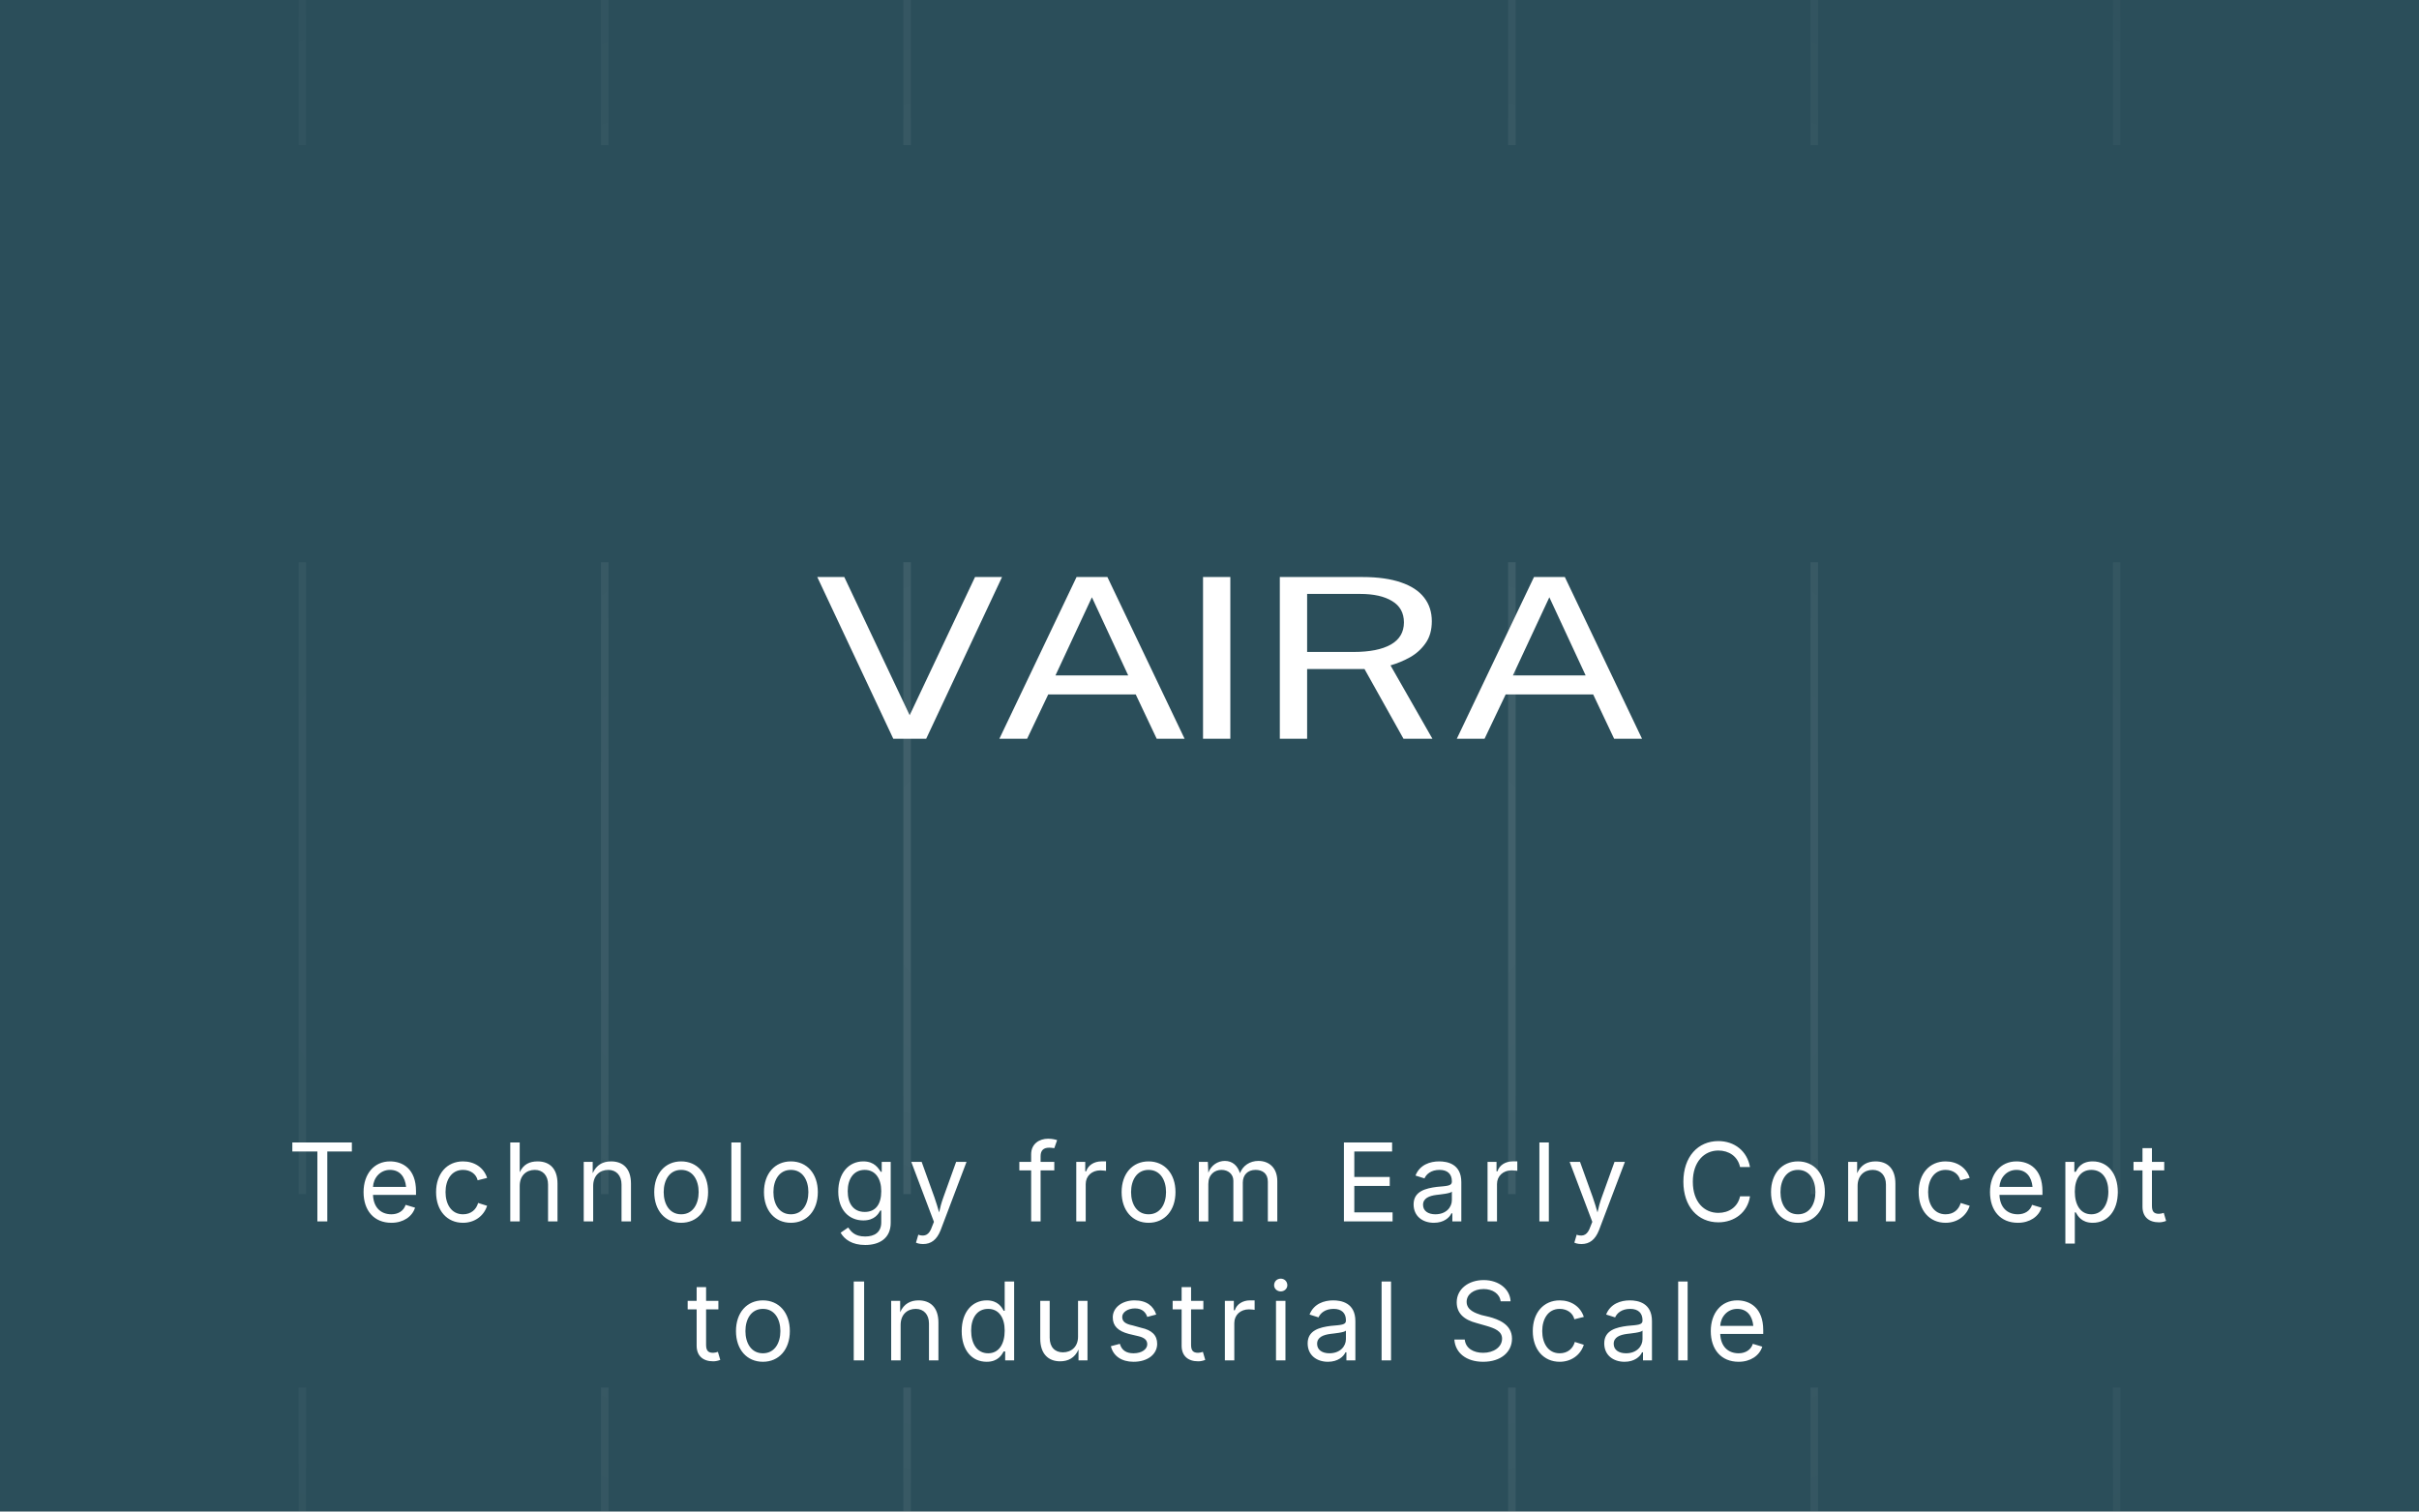
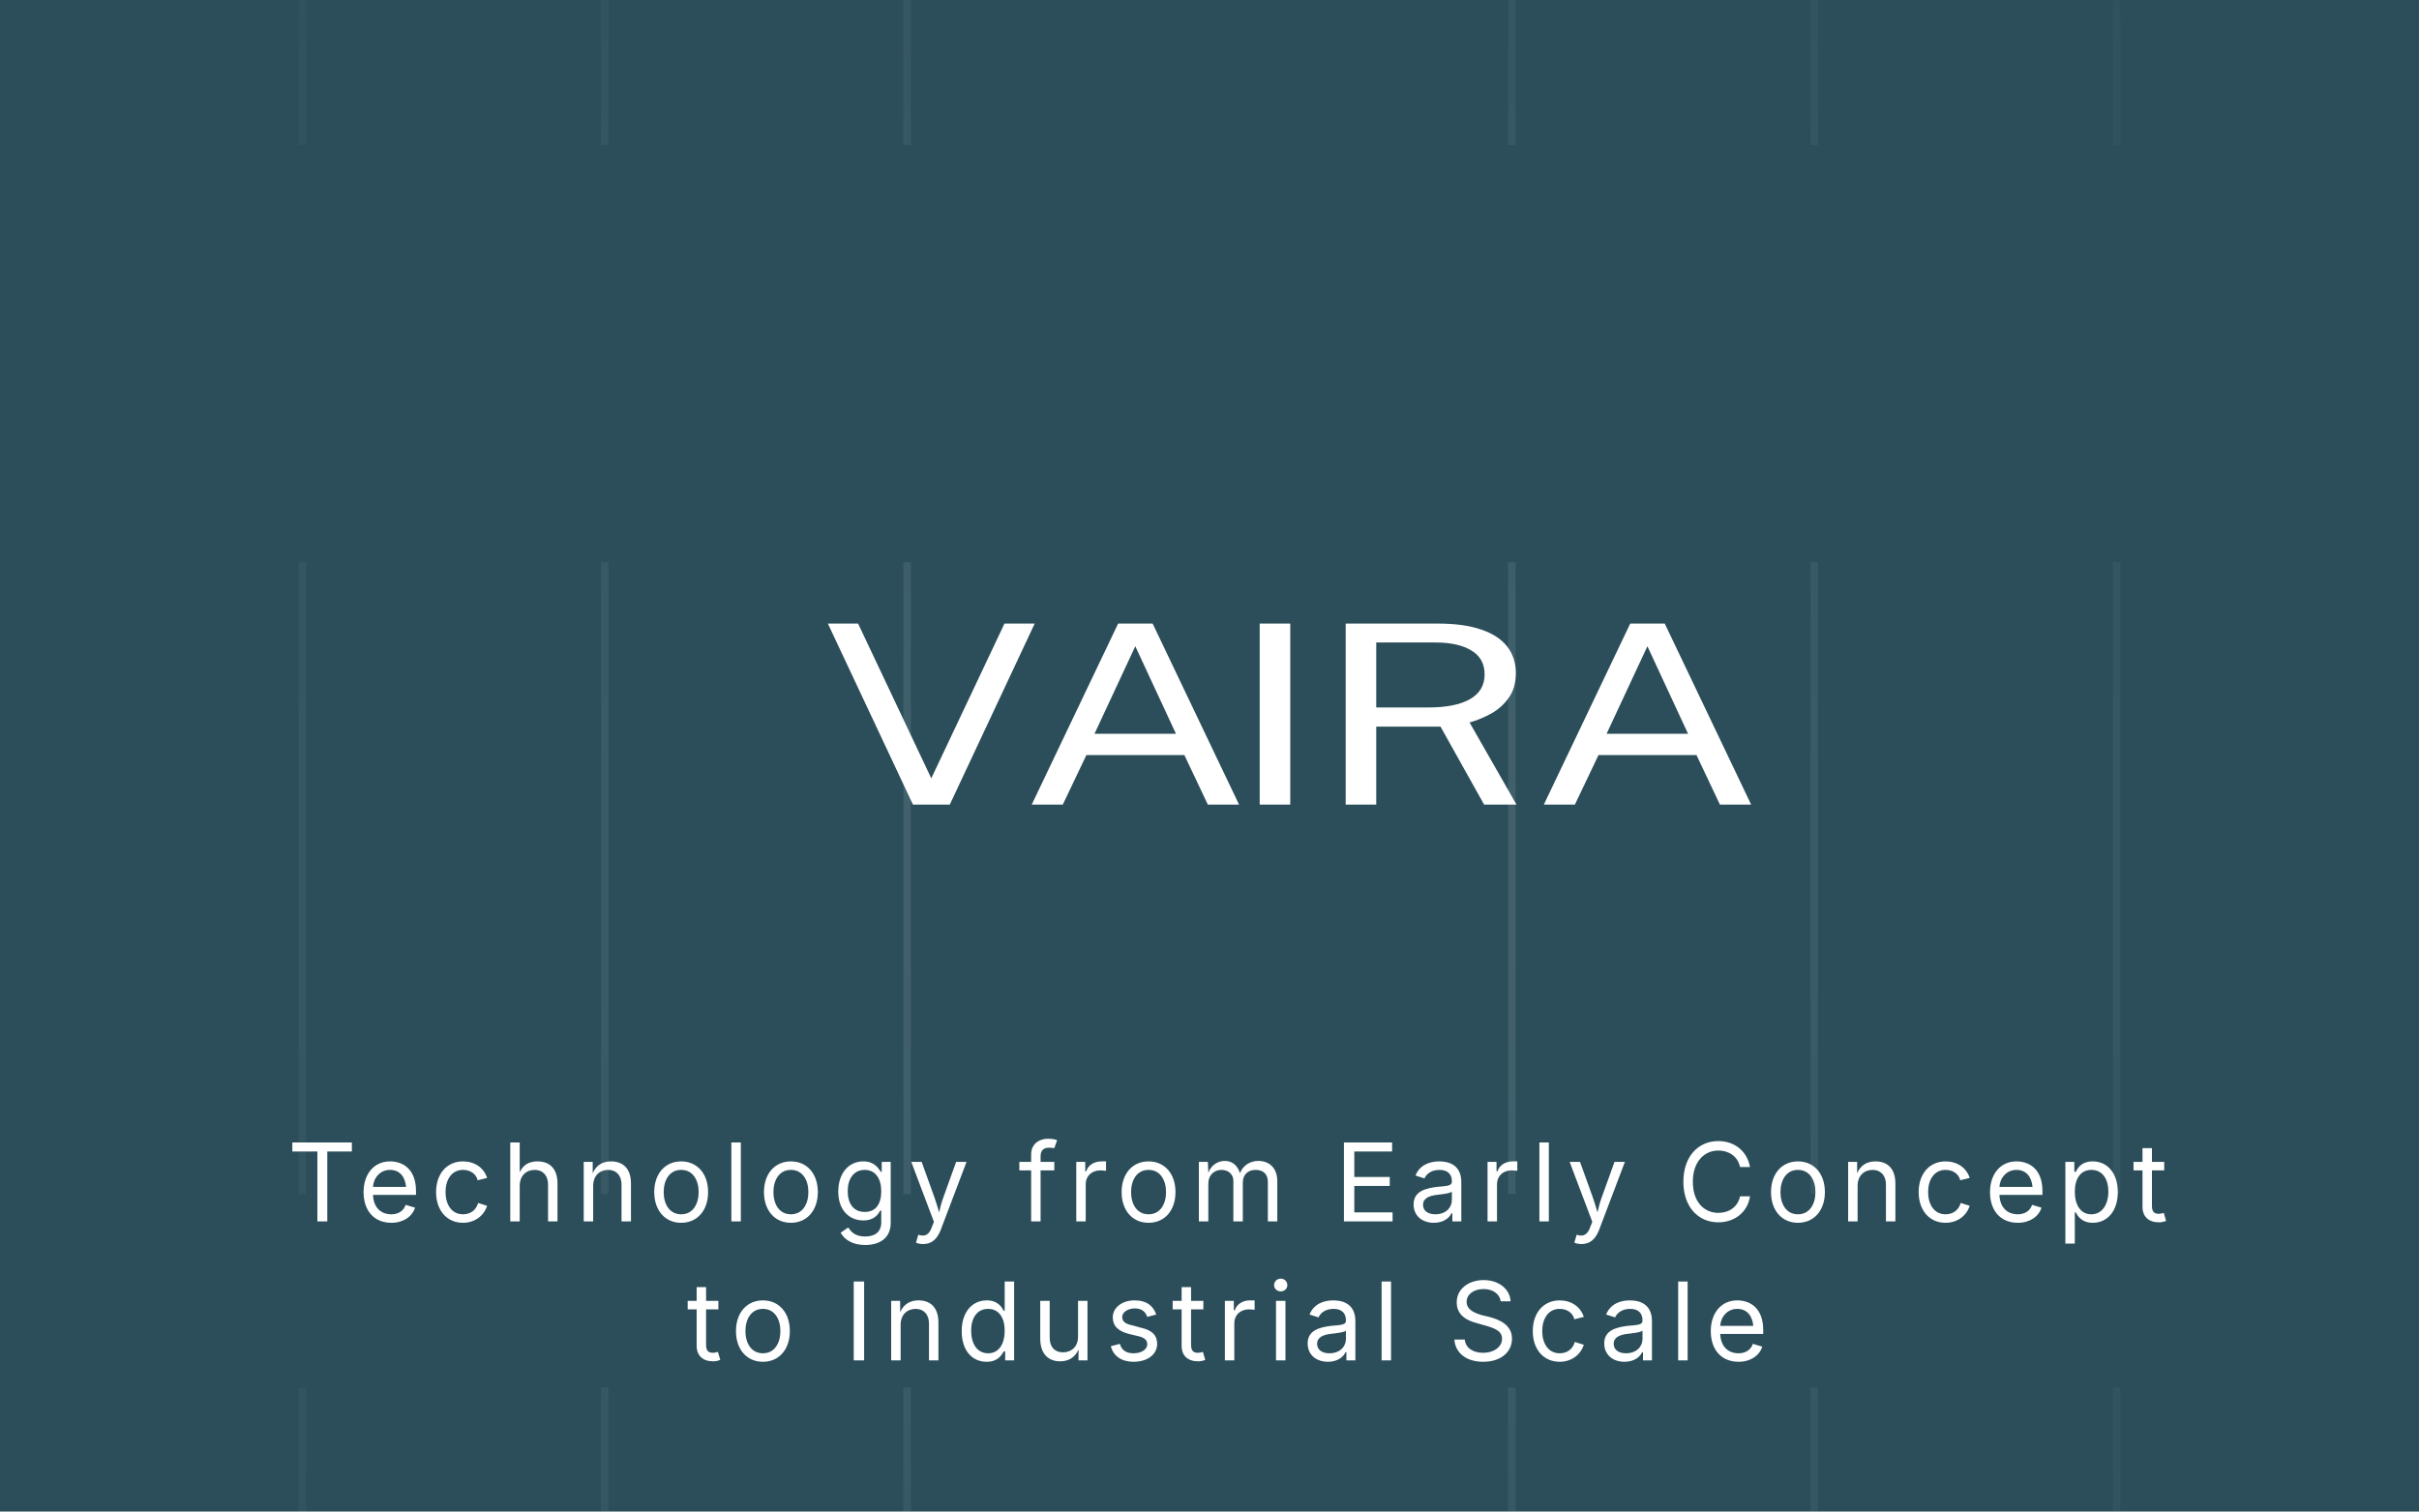
<svg xmlns="http://www.w3.org/2000/svg" width="80mm" height="50mm" viewBox="0 0 80 50">
  <style>
    text {
      font-family: -apple-system, system-ui, "Public Sans", sans-serif;
    }
  </style>
  <rect width="80" height="50" fill="#2B4E5A" />
  <defs>
    <linearGradient id="vfade" x1="0" y1="0" x2="0" y2="1">
      <stop offset="0%" stop-color="rgba(255,255,255,0.05)" />
      <stop offset="35%" stop-color="rgba(255,255,255,0.20)" />
      <stop offset="65%" stop-color="rgba(255,255,255,0.20)" />
      <stop offset="100%" stop-color="rgba(255,255,255,0.05)" />
    </linearGradient>
    <radialGradient id="radialMask" cx="0.5" cy="0.58" r="0.75" fx="0.5" fy="0.58">
      <stop offset="0%" stop-color="white" stop-opacity="1.0" />
      <stop offset="55%" stop-color="white" stop-opacity="0.55" />
      <stop offset="100%" stop-color="white" stop-opacity="0.25" />
    </radialGradient>
    <mask id="gridMask">
      <rect width="80" height="50" fill="url(#radialMask)" />
    </mask>
  </defs>
  <g stroke-width="0.25" mask="url(#gridMask)">
    <line x1="10" y1="0" x2="10" y2="4.8" stroke="rgba(255,255,255,0.08)" />
    <line x1="10" y1="18.6" x2="10" y2="39.5" stroke="rgba(255,255,255,0.08)" />
    <line x1="10" y1="45.9" x2="10" y2="50" stroke="rgba(255,255,255,0.08)" />
    <line x1="20" y1="0" x2="20" y2="4.8" stroke="rgba(255,255,255,0.10)" />
    <line x1="20" y1="18.6" x2="20" y2="39.5" stroke="rgba(255,255,255,0.10)" />
    <line x1="20" y1="45.9" x2="20" y2="50" stroke="rgba(255,255,255,0.10)" />
    <line x1="30" y1="0" x2="30" y2="4.8" stroke="rgba(255,255,255,0.12)" />
    <line x1="30" y1="18.6" x2="30" y2="39.5" stroke="rgba(255,255,255,0.12)" />
    <line x1="30" y1="45.9" x2="30" y2="50" stroke="rgba(255,255,255,0.12)" />
    <line x1="40" y1="0" x2="40" y2="4.8" stroke="url(#vfade)" stroke-opacity="0.28" />
    <line x1="40" y1="18.6" x2="40" y2="39.5" stroke="url(#vfade)" stroke-opacity="0.28" />
    <line x1="40" y1="45.9" x2="40" y2="50" stroke="url(#vfade)" stroke-opacity="0.28" />
    <line x1="50" y1="0" x2="50" y2="4.8" stroke="rgba(255,255,255,0.12)" />
    <line x1="50" y1="18.6" x2="50" y2="39.5" stroke="rgba(255,255,255,0.12)" />
    <line x1="50" y1="45.9" x2="50" y2="50" stroke="rgba(255,255,255,0.12)" />
    <line x1="60" y1="0" x2="60" y2="4.8" stroke="rgba(255,255,255,0.10)" />
    <line x1="60" y1="18.6" x2="60" y2="39.5" stroke="rgba(255,255,255,0.10)" />
    <line x1="60" y1="45.9" x2="60" y2="50" stroke="rgba(255,255,255,0.10)" />
    <line x1="70" y1="0" x2="70" y2="4.8" stroke="rgba(255,255,255,0.08)" />
    <line x1="70" y1="18.6" x2="70" y2="39.5" stroke="rgba(255,255,255,0.08)" />
    <line x1="70" y1="45.9" x2="70" y2="50" stroke="rgba(255,255,255,0.08)" />
  </g>
  <g transform="translate(40.6,17.2)">
-     <g transform="translate(-16.5,-11) scale(0.159)">
+     <g transform="translate(-16.5,-11) scale(0.178)">
      <g transform="translate(7,16) scale(1.01)">
        <path fill="#FFFFFF" d="M 26.958,97.72 11.307,64.411 h 5.561 L 30.331,92.882 43.794,64.411 h 5.561 L 33.735,97.72 Z m 21.85,0 15.894,-33.308 h 6.352 L 86.948,97.72 H 81.205 L 76.889,88.598 h -18.022 l -4.346,9.122 z M 60.357,84.682 H 75.339 L 67.863,68.58 Z M 90.746,97.72 V 64.411 h 5.622 v 33.308 z m 15.815,0 V 64.411 h 17.019 q 4.741,0 7.932,1.106 3.191,1.083 4.771,3.133 1.58,2.027 1.58,4.86 0,2.718 -1.276,4.515 -1.246,1.797 -3.191,2.902 -1.945,1.083 -4.042,1.682 l 8.631,15.111 h -5.957 l -8.023,-14.351 h -11.822 v 14.351 z m 5.622,-17.875 h 9.573 q 4.954,0 7.658,-1.52 2.705,-1.543 2.705,-4.561 0,-2.948 -2.431,-4.4 -2.401,-1.474 -6.595,-1.474 h -10.91 z m 30.828,17.875 15.894,-33.308 h 6.352 l 15.894,33.308 h -5.744 L 171.093,88.598 h -18.022 l -4.346,9.122 z m 11.548,-13.038 h 14.983 l -7.476,-16.101 z" />
      </g>
    </g>
  </g>
  <text x="40.6" y="40.4" font-size="3.6" fill="#FFFFFF" text-anchor="middle" letter-spacing="0.3">
    Technology from Early Concept
  </text>
  <text x="40.6" y="45.0" font-size="3.6" fill="#FFFFFF" text-anchor="middle" letter-spacing="0.3">
    to Industrial Scale
  </text>
</svg>
